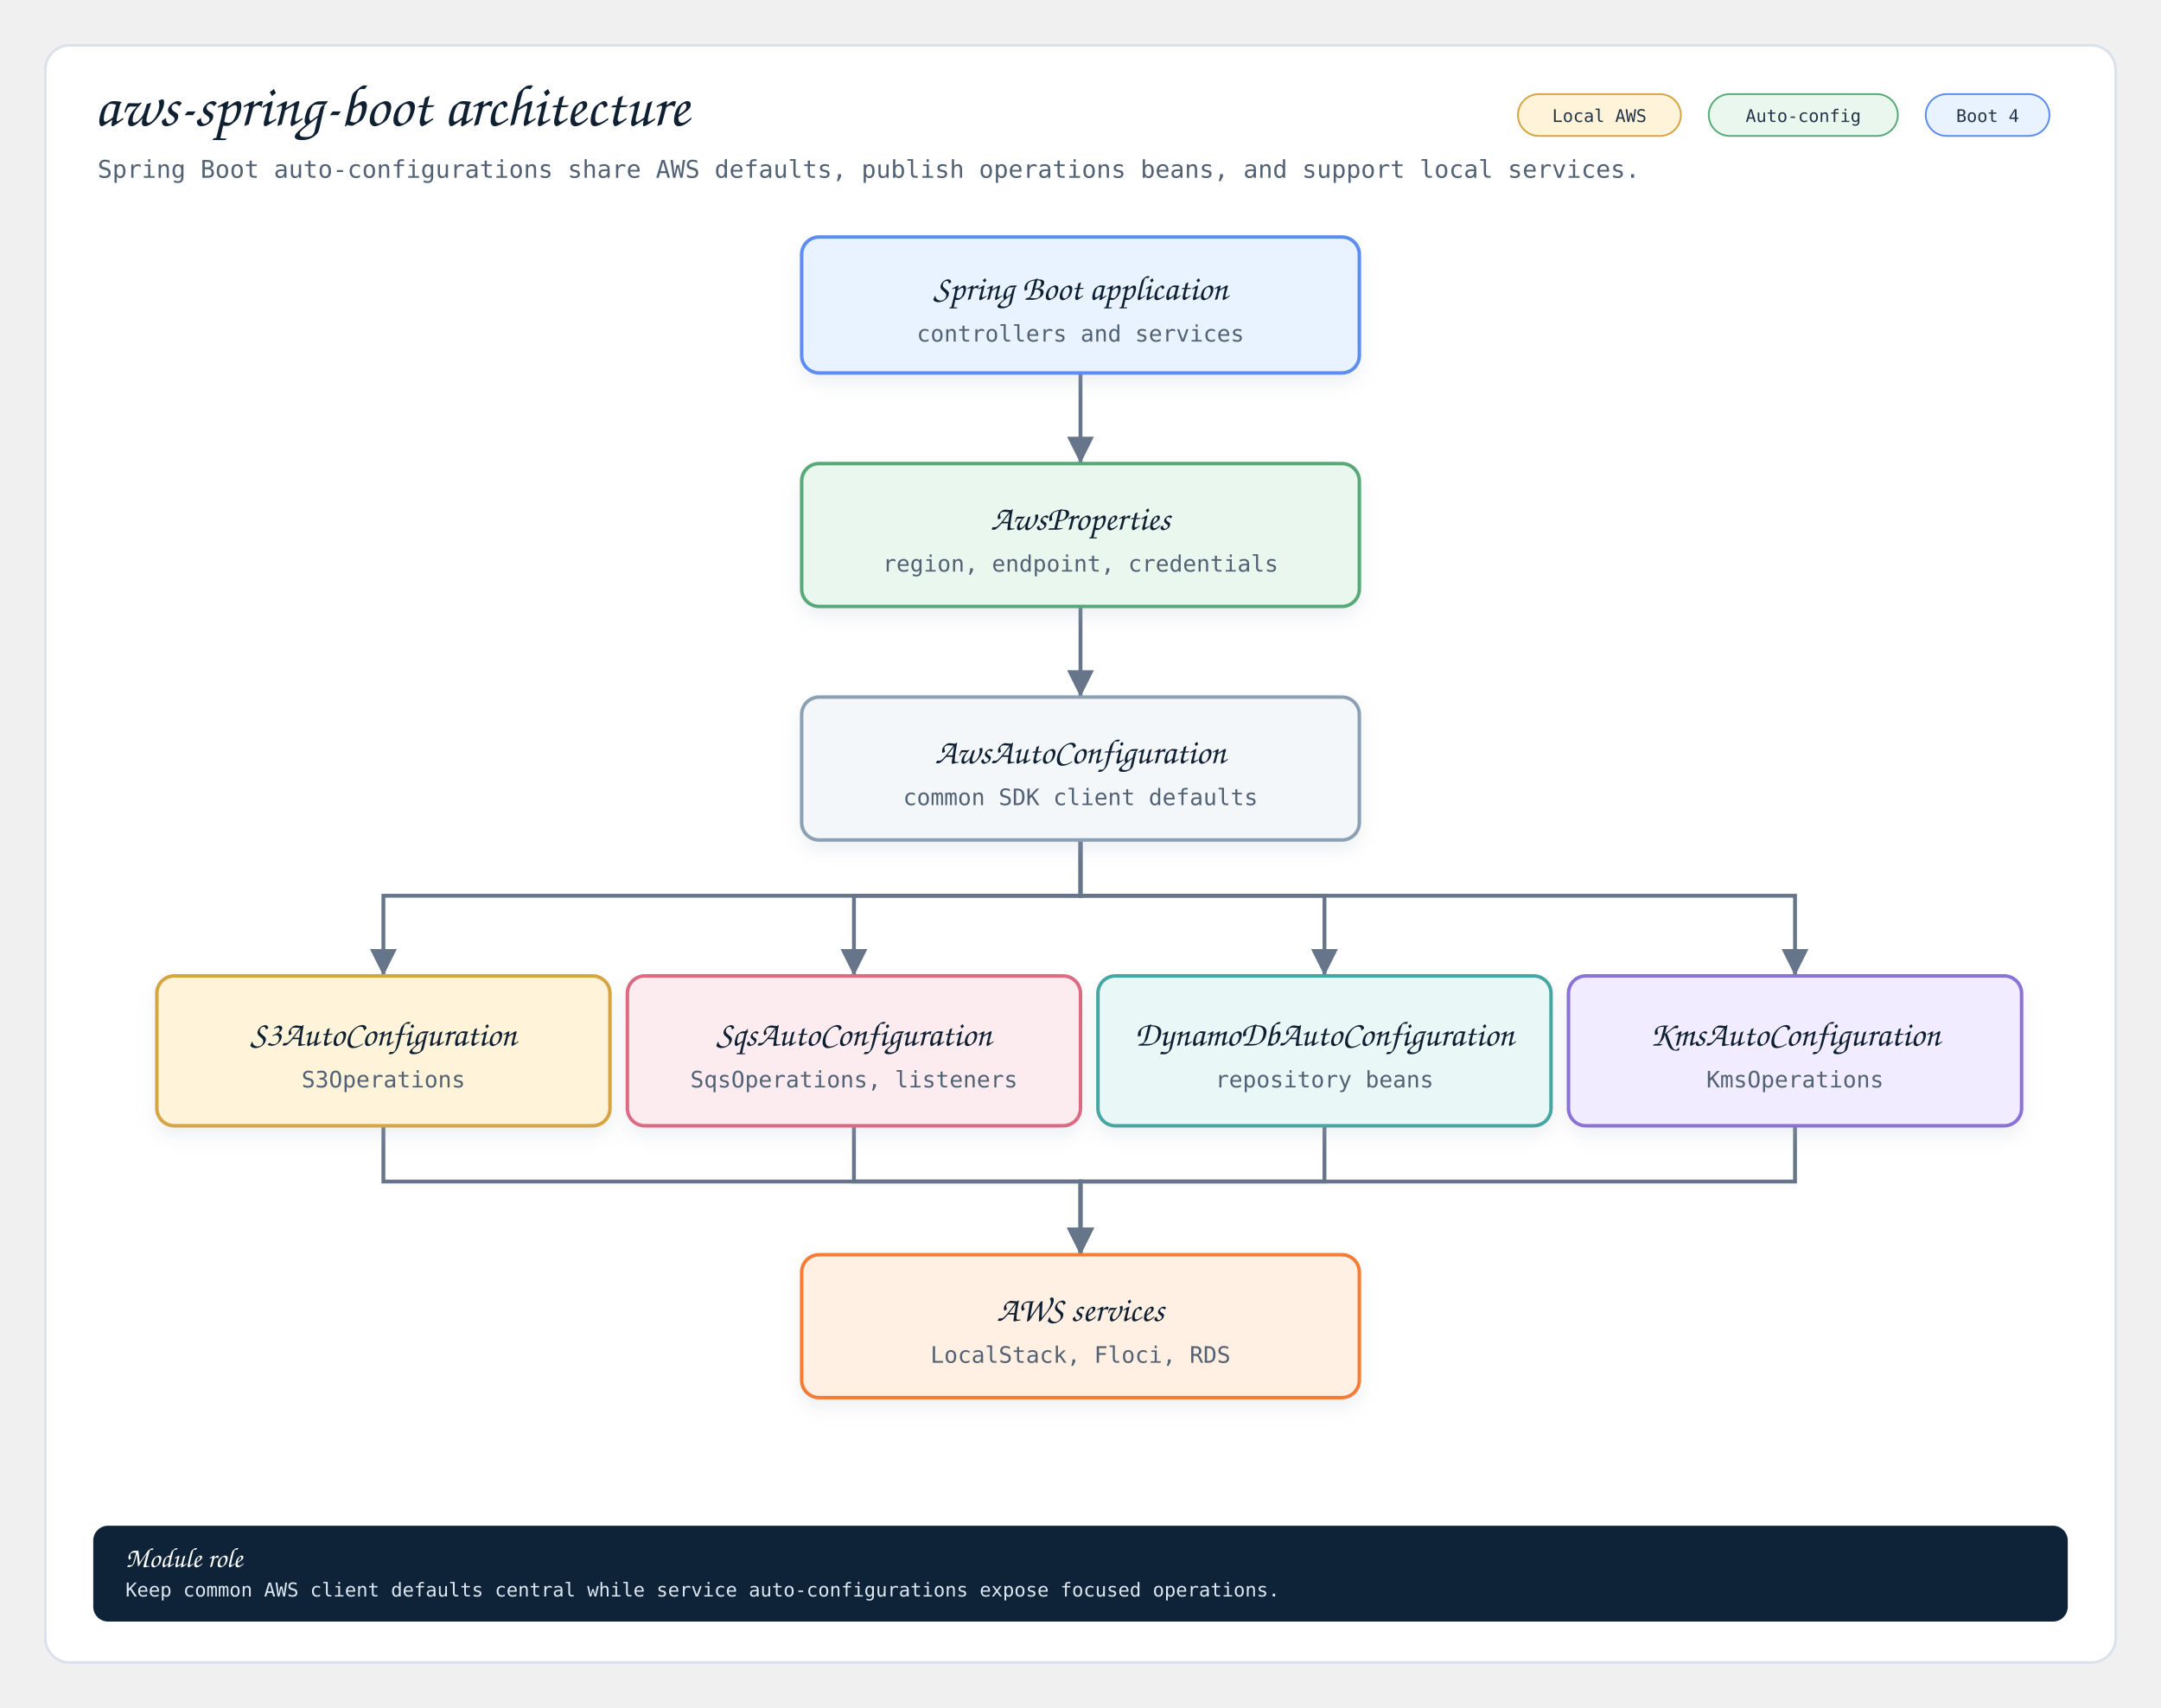
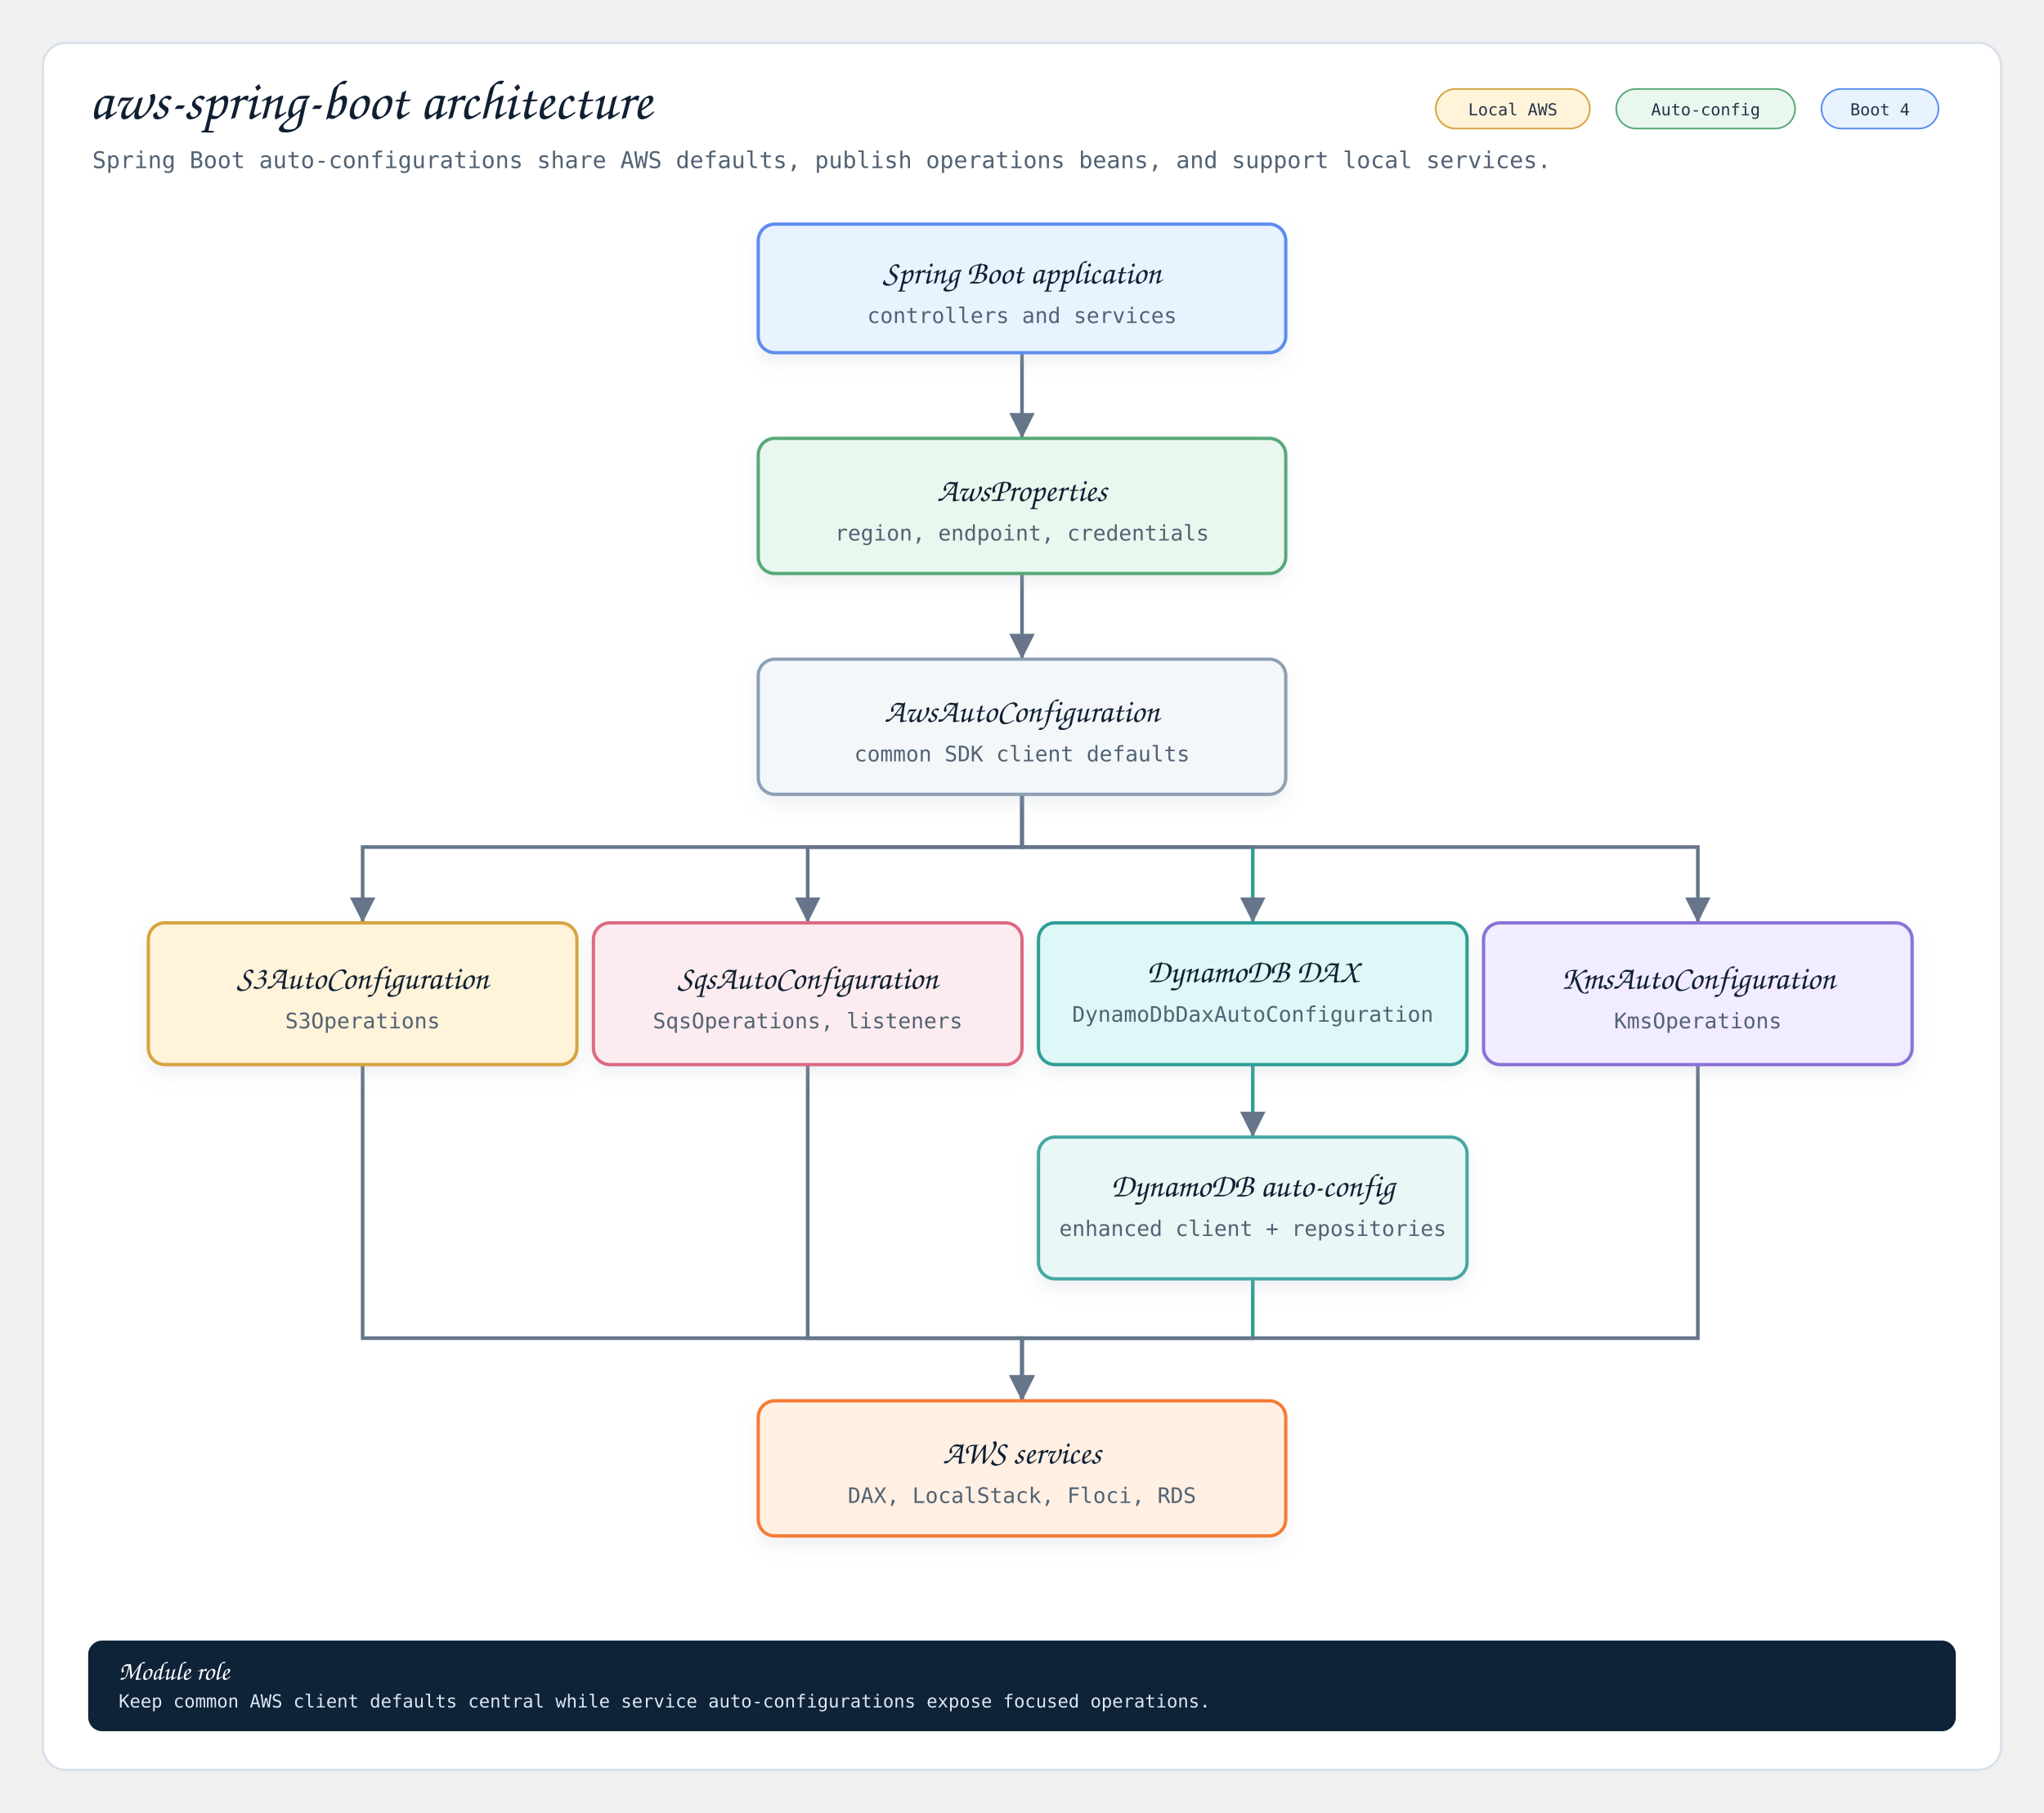
- <svg xmlns="http://www.w3.org/2000/svg" width="1240" height="980" viewBox="0 0 1240 980" role="img" aria-label="aws-spring-boot architecture">
+ <svg xmlns="http://www.w3.org/2000/svg" width="1240" height="1100" viewBox="0 0 1240 1100" role="img" aria-label="aws-spring-boot architecture">
  <defs>
    <marker id="arrow" markerWidth="9" markerHeight="9" refX="8" refY="4.5" orient="auto" markerUnits="strokeWidth">
      <path d="M1,1 L8,4.5 L1,8 Z" fill="#66758A" />
+     </marker>
+     <marker id="arrow-dax" markerWidth="9" markerHeight="9" refX="8" refY="4.5" orient="auto" markerUnits="strokeWidth">
+       <path d="M1,1 L8,4.5 L1,8 Z" fill="#2F9E96" />
    </marker>
    <filter id="shadow" x="-10%" y="-10%" width="120%" height="130%">
      <feDropShadow dx="0" dy="5" stdDeviation="5" flood-color="#AAB7C6" flood-opacity="0.20" />
    </filter>
  </defs>
  <style>
  svg{background:#F5F7FA}
  .frame{fill:#FFFFFF;stroke:#D9E2EC;stroke-width:1.5}
  .title{font-family:"Architects Daughter","Comic Sans MS",cursive;font-size:34px;fill:#102033}
  .subtitle,.detail,.footer-detail{font-family:"Comic Mono","SFMono-Regular",Menlo,monospace;fill:#526274}
  .subtitle{font-size:14px}
  .card-title{font-family:"Architects Daughter","Comic Sans MS",cursive;font-size:20px;fill:#102033}
  .detail{font-size:13px}
  .chip{font-family:"Comic Mono","SFMono-Regular",Menlo,monospace;font-size:10px;fill:#243447}
  .card{stroke-width:2;filter:url(#shadow)}
  .edge{fill:none;stroke-width:2.2;marker-end:url(#arrow)}
  .edge-label{font-family:"Comic Mono","SFMono-Regular",Menlo,monospace;font-size:11px;fill:#344456}
  .label-bg{fill:#FFFFFF;stroke:#D9E2EC}
  .footer{fill:#0E2238;stroke:#0E2238}
  .footer-title{font-family:"Architects Daughter","Comic Sans MS",cursive;font-size:16px;fill:#FFFFFF}
  .footer-detail{font-size:11px;fill:#DDE7F2}
</style>
-   <rect x="26" y="26" width="1188" height="928" rx="14" class="frame" />
+   <rect x="26" y="26" width="1188" height="1048" rx="14" class="frame" />
  <text class="title" x="54" y="72">aws-spring-boot architecture</text>
  <text class="subtitle" x="56" y="102">Spring Boot auto-configurations share AWS defaults, publish operations beans, and support local services.</text>
  <rect x="1105" y="54" width="71" height="24" rx="12" fill="#E8F3FF" stroke="#5B8DEF" />
  <text class="chip" x="1140.5" y="70" text-anchor="middle">Boot 4</text>
  <rect x="980.5" y="54" width="108.5" height="24" rx="12" fill="#EAF7EF" stroke="#58A978" />
  <text class="chip" x="1034.75" y="70" text-anchor="middle">Auto-config</text>
  <rect x="871" y="54" width="93.5" height="24" rx="12" fill="#FFF3D9" stroke="#D6A441" />
  <text class="chip" x="917.75" y="70" text-anchor="middle">Local AWS</text>
  <g>
    <g>
      <path class="edge" d="M620 214 L620 246 L620 246 L620 266" stroke="#66758A" />
    </g>
    <g>
      <path class="edge" d="M620 348 L620 380 L620 380 L620 400" stroke="#66758A" />
    </g>
    <g>
      <path class="edge" d="M620 482 L620 514 L220 514 L220 560" stroke="#66758A" />
    </g>
    <g>
      <path class="edge" d="M620 482 L620 514 L490 514 L490 560" stroke="#66758A" />
    </g>
    <g>
-       <path class="edge" d="M620 482 L620 514 L760 514 L760 560" stroke="#66758A" />
+       <path class="edge" d="M620 482 L620 514 L760 514 L760 560" stroke="#2F9E96" marker-end="url(#arrow-dax)" />
    </g>
    <g>
      <path class="edge" d="M620 482 L620 514 L1030 514 L1030 560" stroke="#66758A" />
    </g>
    <g>
-       <path class="edge" d="M220 646 L220 678 L620 678 L620 720" stroke="#66758A" />
+       <path class="edge" d="M760 646 L760 690" stroke="#2F9E96" marker-end="url(#arrow-dax)" />
    </g>
    <g>
-       <path class="edge" d="M490 646 L490 678 L620 678 L620 720" stroke="#66758A" />
+       <path class="edge" d="M220 646 L220 812 L620 812 L620 850" stroke="#66758A" />
    </g>
    <g>
-       <path class="edge" d="M760 646 L760 678 L620 678 L620 720" stroke="#66758A" />
+       <path class="edge" d="M490 646 L490 812 L620 812 L620 850" stroke="#66758A" />
    </g>
    <g>
-       <path class="edge" d="M1030 646 L1030 678 L620 678 L620 720" stroke="#66758A" />
+       <path class="edge" d="M760 776 L760 812 L620 812 L620 850" stroke="#2F9E96" marker-end="url(#arrow-dax)" />
+     </g>
+     <g>
+       <path class="edge" d="M1030 646 L1030 812 L620 812 L620 850" stroke="#66758A" />
    </g>
  </g>
  <g id="app">
    <rect class="card" x="460" y="136" width="320" height="78" rx="10" fill="#E8F3FF" stroke="#5B8DEF" />
    <text class="card-title" x="620" y="172" text-anchor="middle">Spring Boot application</text>
    <text class="detail" x="620" y="196" text-anchor="middle">controllers and services</text>
  </g>
  <g id="props">
    <rect class="card" x="460" y="266" width="320" height="82" rx="10" fill="#EAF7EF" stroke="#58A978" />
    <text class="card-title" x="620" y="304" text-anchor="middle">AwsProperties</text>
    <text class="detail" x="620" y="328" text-anchor="middle">region, endpoint, credentials</text>
  </g>
  <g id="auto">
    <rect class="card" x="460" y="400" width="320" height="82" rx="10" fill="#F4F7FA" stroke="#8CA0B3" />
    <text class="card-title" x="620" y="438" text-anchor="middle">AwsAutoConfiguration</text>
    <text class="detail" x="620" y="462" text-anchor="middle">common SDK client defaults</text>
  </g>
  <g id="s3">
    <rect class="card" x="90" y="560" width="260" height="86" rx="10" fill="#FFF3D9" stroke="#D6A441" />
    <text class="card-title" x="220" y="600" text-anchor="middle">S3AutoConfiguration</text>
    <text class="detail" x="220" y="624" text-anchor="middle">S3Operations</text>
  </g>
  <g id="sqs">
    <rect class="card" x="360" y="560" width="260" height="86" rx="10" fill="#FDECEF" stroke="#DC6B82" />
    <text class="card-title" x="490" y="600" text-anchor="middle">SqsAutoConfiguration</text>
    <text class="detail" x="490" y="624" text-anchor="middle">SqsOperations, listeners</text>
  </g>
-   <g id="ddb">
-     <rect class="card" x="630" y="560" width="260" height="86" rx="10" fill="#E9F7F6" stroke="#45A7A1" />
-     <text class="card-title" x="760" y="600" text-anchor="middle">DynamoDbAutoConfiguration</text>
-     <text class="detail" x="760" y="624" text-anchor="middle">repository beans</text>
+   <g id="dax">
+     <rect class="card" x="630" y="560" width="260" height="86" rx="10" fill="#DDF8F6" stroke="#2F9E96" />
+     <text class="card-title" x="760" y="596" text-anchor="middle">DynamoDB DAX</text>
+     <text class="detail" x="760" y="620" text-anchor="middle">DynamoDbDaxAutoConfiguration</text>
  </g>
  <g id="kms">
    <rect class="card" x="900" y="560" width="260" height="86" rx="10" fill="#F1ECFF" stroke="#8A72D6" />
    <text class="card-title" x="1030" y="600" text-anchor="middle">KmsAutoConfiguration</text>
    <text class="detail" x="1030" y="624" text-anchor="middle">KmsOperations</text>
  </g>
+   <g id="ddb">
+     <rect class="card" x="630" y="690" width="260" height="86" rx="10" fill="#E9F7F6" stroke="#45A7A1" />
+     <text class="card-title" x="760" y="726" text-anchor="middle">DynamoDB auto-config</text>
+     <text class="detail" x="760" y="750" text-anchor="middle">enhanced client + repositories</text>
+   </g>
  <g id="aws">
-     <rect class="card" x="460" y="720" width="320" height="82" rx="10" fill="#FFF0E3" stroke="#F47B36" />
-     <text class="card-title" x="620" y="758" text-anchor="middle">AWS services</text>
-     <text class="detail" x="620" y="782" text-anchor="middle">LocalStack, Floci, RDS</text>
+     <rect class="card" x="460" y="850" width="320" height="82" rx="10" fill="#FFF0E3" stroke="#F47B36" />
+     <text class="card-title" x="620" y="888" text-anchor="middle">AWS services</text>
+     <text class="detail" x="620" y="912" text-anchor="middle">DAX, LocalStack, Floci, RDS</text>
  </g>
-   <rect class="footer" x="54" y="876" width="1132" height="54" rx="8" />
-   <text class="footer-title" x="72" y="895" dominant-baseline="middle">Module role</text>
-   <text class="footer-detail" x="72" y="913" dominant-baseline="middle">Keep common AWS client defaults central while service auto-configurations expose focused operations.</text>
+   <rect class="footer" x="54" y="996" width="1132" height="54" rx="8" />
+   <text class="footer-title" x="72" y="1015" dominant-baseline="middle">Module role</text>
+   <text class="footer-detail" x="72" y="1033" dominant-baseline="middle">Keep common AWS client defaults central while service auto-configurations expose focused operations.</text>
</svg>
